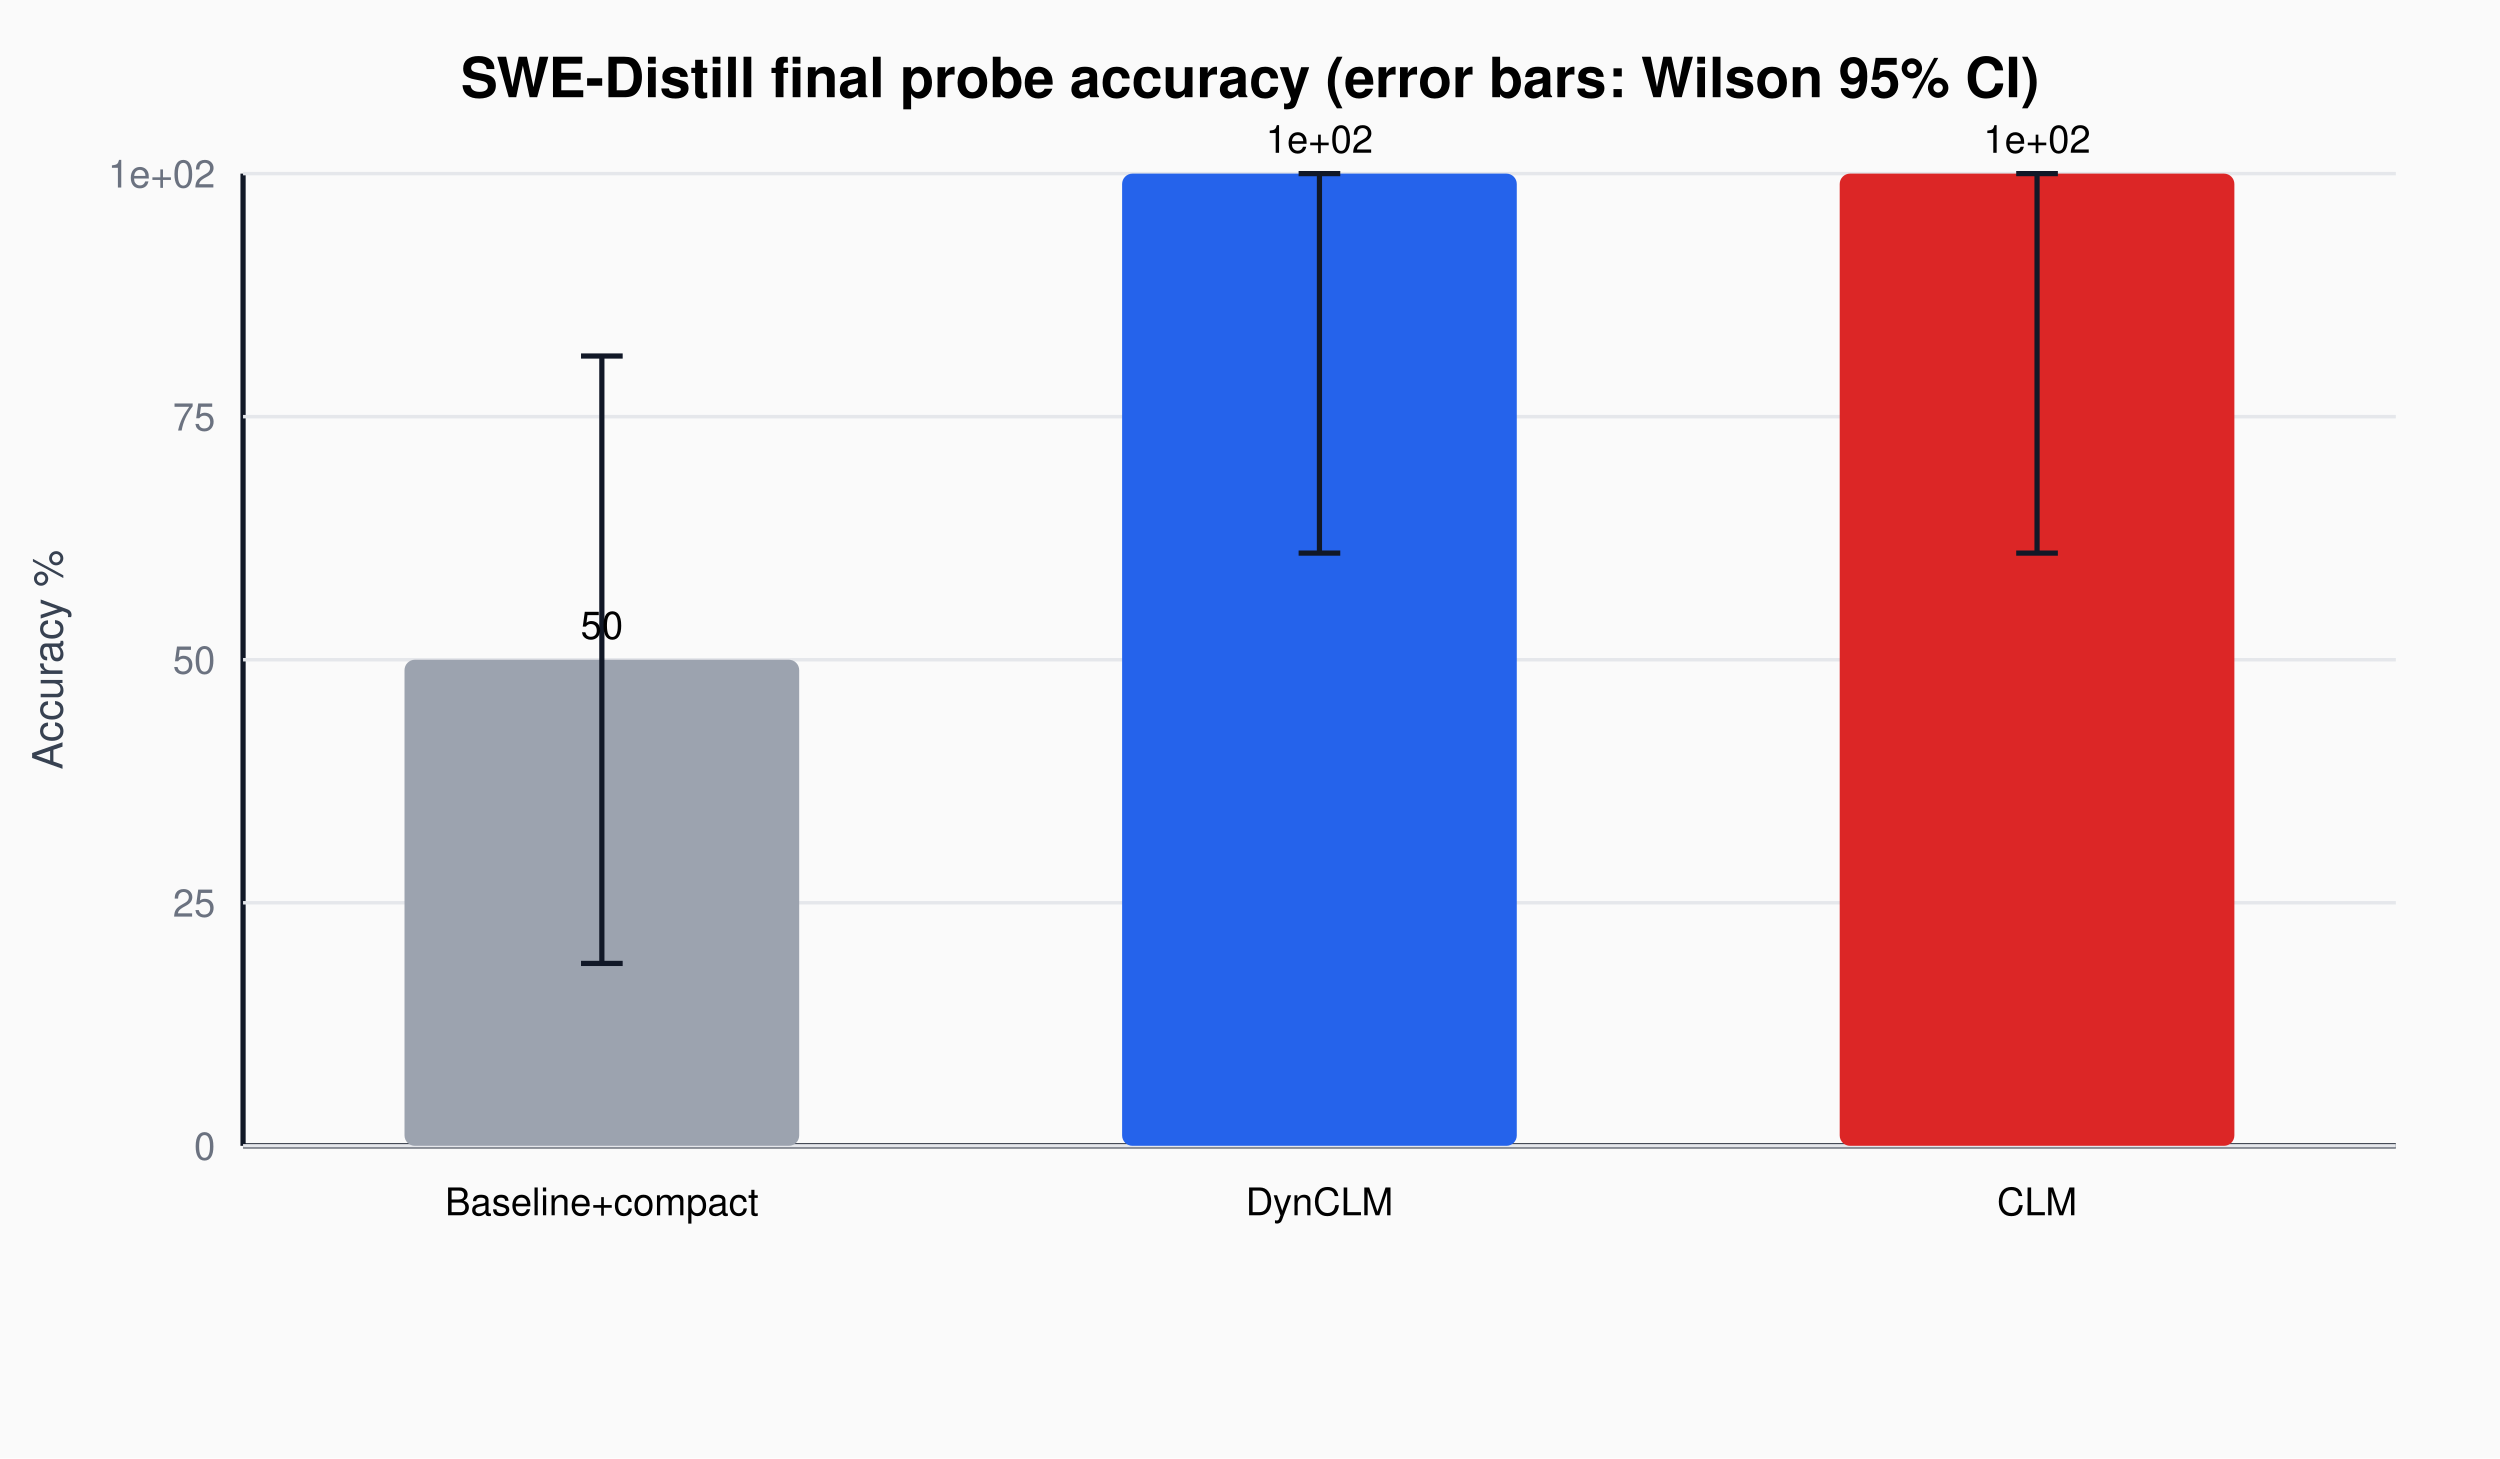
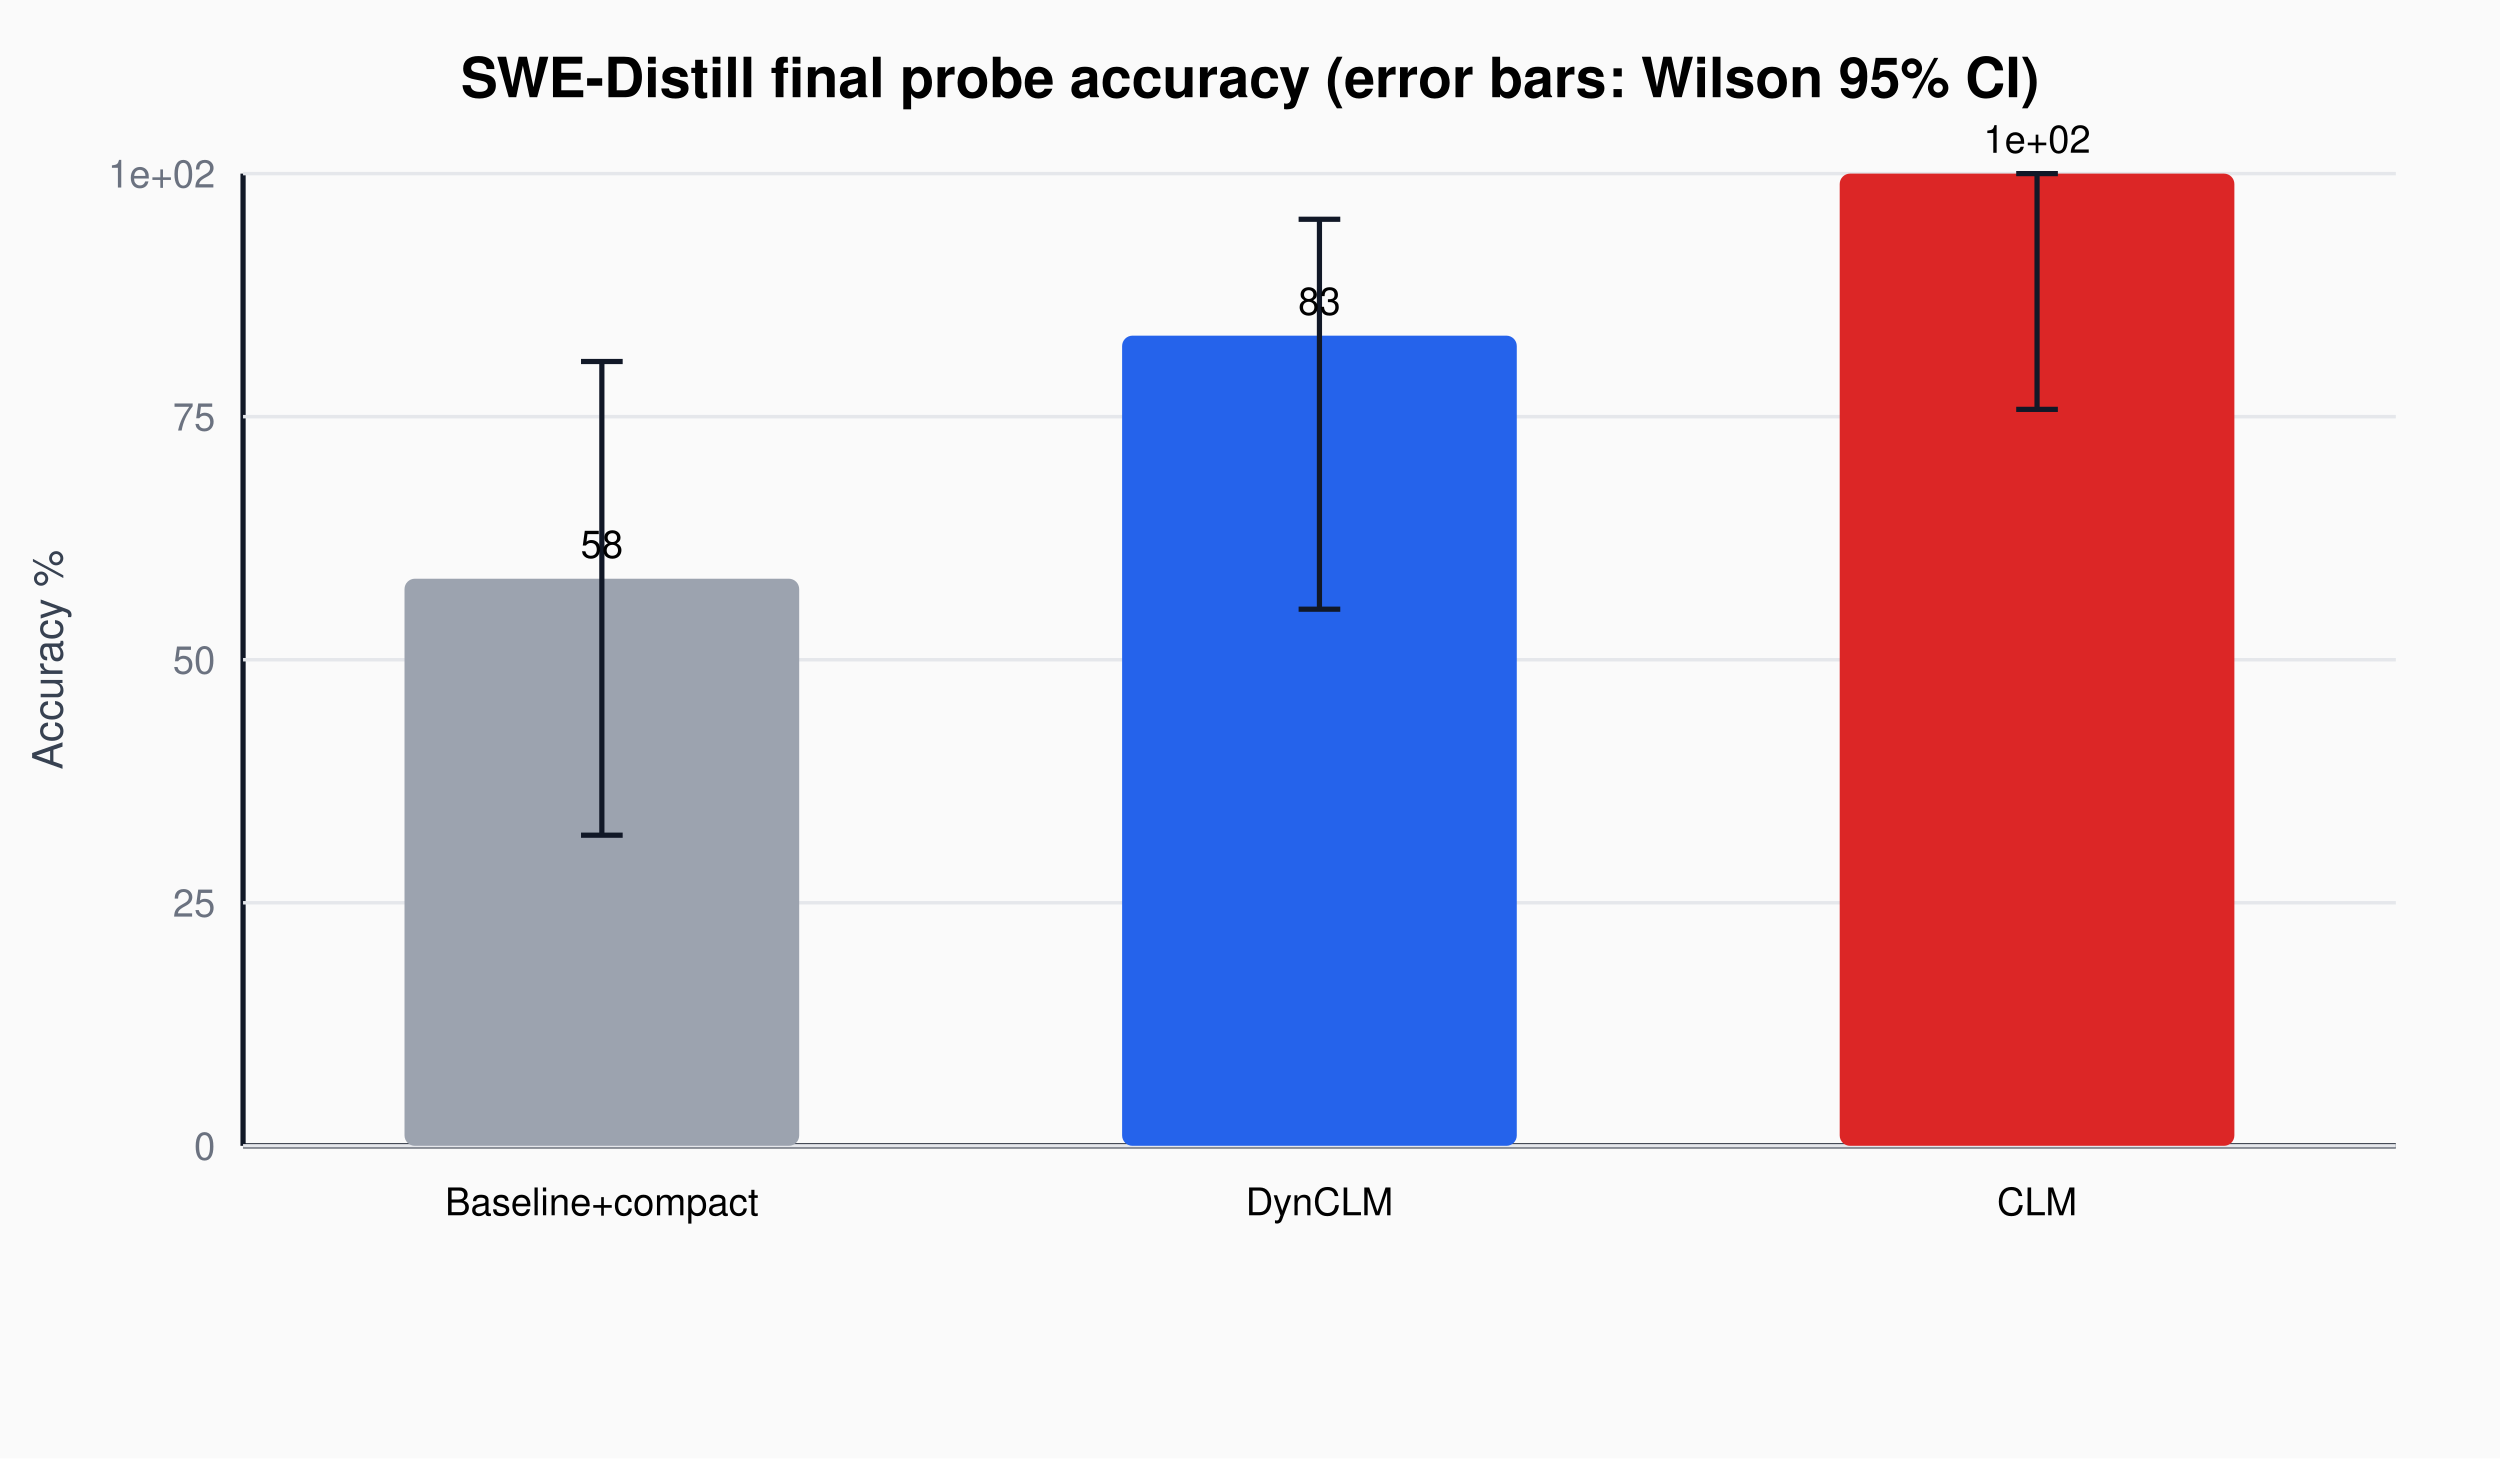
<svg xmlns="http://www.w3.org/2000/svg" width="720" height="420" viewBox="0 0 720 420">
  <rect width="100%" height="100%" fill="#fafafa" />
  <text x="360.0" y="28" text-anchor="middle" font-family="Helvetica,Arial,sans-serif" font-size="16" font-weight="700">SWE-Distill final probe accuracy (error bars: Wilson 95% CI)</text>
  <text x="18" y="190.0" transform="rotate(-90 18,190.0)" text-anchor="middle" font-family="Helvetica,Arial,sans-serif" font-size="12" fill="#374151">Accuracy %</text>
  <line x1="70" y1="50" x2="70" y2="330" stroke="#111827" stroke-width="1.5" />
  <line x1="70" y1="330" x2="690" y2="330" stroke="#111827" stroke-width="1.5" />
  <line x1="70" y1="50.0" x2="690" y2="50.0" stroke="#e5e7eb" />
  <text x="62" y="54.0" text-anchor="end" font-family="Helvetica,Arial,sans-serif" font-size="11" fill="#6b7280">1e+02</text>
  <line x1="70" y1="120.0" x2="690" y2="120.0" stroke="#e5e7eb" />
  <text x="62" y="124.0" text-anchor="end" font-family="Helvetica,Arial,sans-serif" font-size="11" fill="#6b7280">75</text>
  <line x1="70" y1="190.0" x2="690" y2="190.0" stroke="#e5e7eb" />
  <text x="62" y="194.0" text-anchor="end" font-family="Helvetica,Arial,sans-serif" font-size="11" fill="#6b7280">50</text>
  <line x1="70" y1="260.0" x2="690" y2="260.0" stroke="#e5e7eb" />
  <text x="62" y="264.0" text-anchor="end" font-family="Helvetica,Arial,sans-serif" font-size="11" fill="#6b7280">25</text>
  <line x1="70" y1="330.0" x2="690" y2="330.0" stroke="#e5e7eb" />
  <text x="62" y="334.0" text-anchor="end" font-family="Helvetica,Arial,sans-serif" font-size="11" fill="#6b7280">0</text>
-   <rect x="116.5" y="190.0" width="113.667" height="140.0" fill="#9ca3af" rx="3" />
-   <line x1="173.333" y1="277.467" x2="173.333" y2="102.533" stroke="#111827" stroke-width="1.5" />
-   <line x1="167.333" y1="277.467" x2="179.333" y2="277.467" stroke="#111827" stroke-width="1.5" />
-   <line x1="167.333" y1="102.533" x2="179.333" y2="102.533" stroke="#111827" stroke-width="1.5" />
-   <text x="173.333" y="184.0" text-anchor="middle" font-family="Helvetica,Arial,sans-serif" font-size="11">50</text>
+   <rect x="116.5" y="166.667" width="113.667" height="163.333" fill="#9ca3af" rx="3" />
+   <line x1="173.333" y1="240.537" x2="173.333" y2="104.113" stroke="#111827" stroke-width="1.5" />
+   <line x1="167.333" y1="240.537" x2="179.333" y2="240.537" stroke="#111827" stroke-width="1.5" />
+   <line x1="167.333" y1="104.113" x2="179.333" y2="104.113" stroke="#111827" stroke-width="1.5" />
+   <text x="173.333" y="160.667" text-anchor="middle" font-family="Helvetica,Arial,sans-serif" font-size="11">58</text>
  <text x="173.333" y="350" text-anchor="middle" font-family="Helvetica,Arial,sans-serif" font-size="11">Baseline+compact</text>
-   <rect x="323.167" y="50.0" width="113.667" height="280.0" fill="#2563eb" rx="3" />
-   <line x1="380" y1="159.294" x2="380" y2="50.0" stroke="#111827" stroke-width="1.5" />
-   <line x1="374" y1="159.294" x2="386" y2="159.294" stroke="#111827" stroke-width="1.5" />
-   <line x1="374" y1="50.0" x2="386" y2="50.0" stroke="#111827" stroke-width="1.5" />
-   <text x="380" y="44.0" text-anchor="middle" font-family="Helvetica,Arial,sans-serif" font-size="11">1e+02</text>
+   <rect x="323.167" y="96.667" width="113.667" height="233.333" fill="#2563eb" rx="3" />
+   <line x1="380" y1="175.449" x2="380" y2="63.15" stroke="#111827" stroke-width="1.5" />
+   <line x1="374" y1="175.449" x2="386" y2="175.449" stroke="#111827" stroke-width="1.5" />
+   <line x1="374" y1="63.15" x2="386" y2="63.15" stroke="#111827" stroke-width="1.5" />
+   <text x="380" y="90.667" text-anchor="middle" font-family="Helvetica,Arial,sans-serif" font-size="11">83</text>
  <text x="380" y="350" text-anchor="middle" font-family="Helvetica,Arial,sans-serif" font-size="11">DynCLM</text>
  <rect x="529.833" y="50.0" width="113.667" height="280.0" fill="#dc2626" rx="3" />
-   <line x1="586.667" y1="159.294" x2="586.667" y2="50.0" stroke="#111827" stroke-width="1.5" />
-   <line x1="580.667" y1="159.294" x2="592.667" y2="159.294" stroke="#111827" stroke-width="1.5" />
+   <line x1="586.667" y1="117.898" x2="586.667" y2="50.0" stroke="#111827" stroke-width="1.5" />
+   <line x1="580.667" y1="117.898" x2="592.667" y2="117.898" stroke="#111827" stroke-width="1.5" />
  <line x1="580.667" y1="50.0" x2="592.667" y2="50.0" stroke="#111827" stroke-width="1.5" />
  <text x="586.667" y="44.0" text-anchor="middle" font-family="Helvetica,Arial,sans-serif" font-size="11">1e+02</text>
  <text x="586.667" y="350" text-anchor="middle" font-family="Helvetica,Arial,sans-serif" font-size="11">CLM</text>
</svg>
